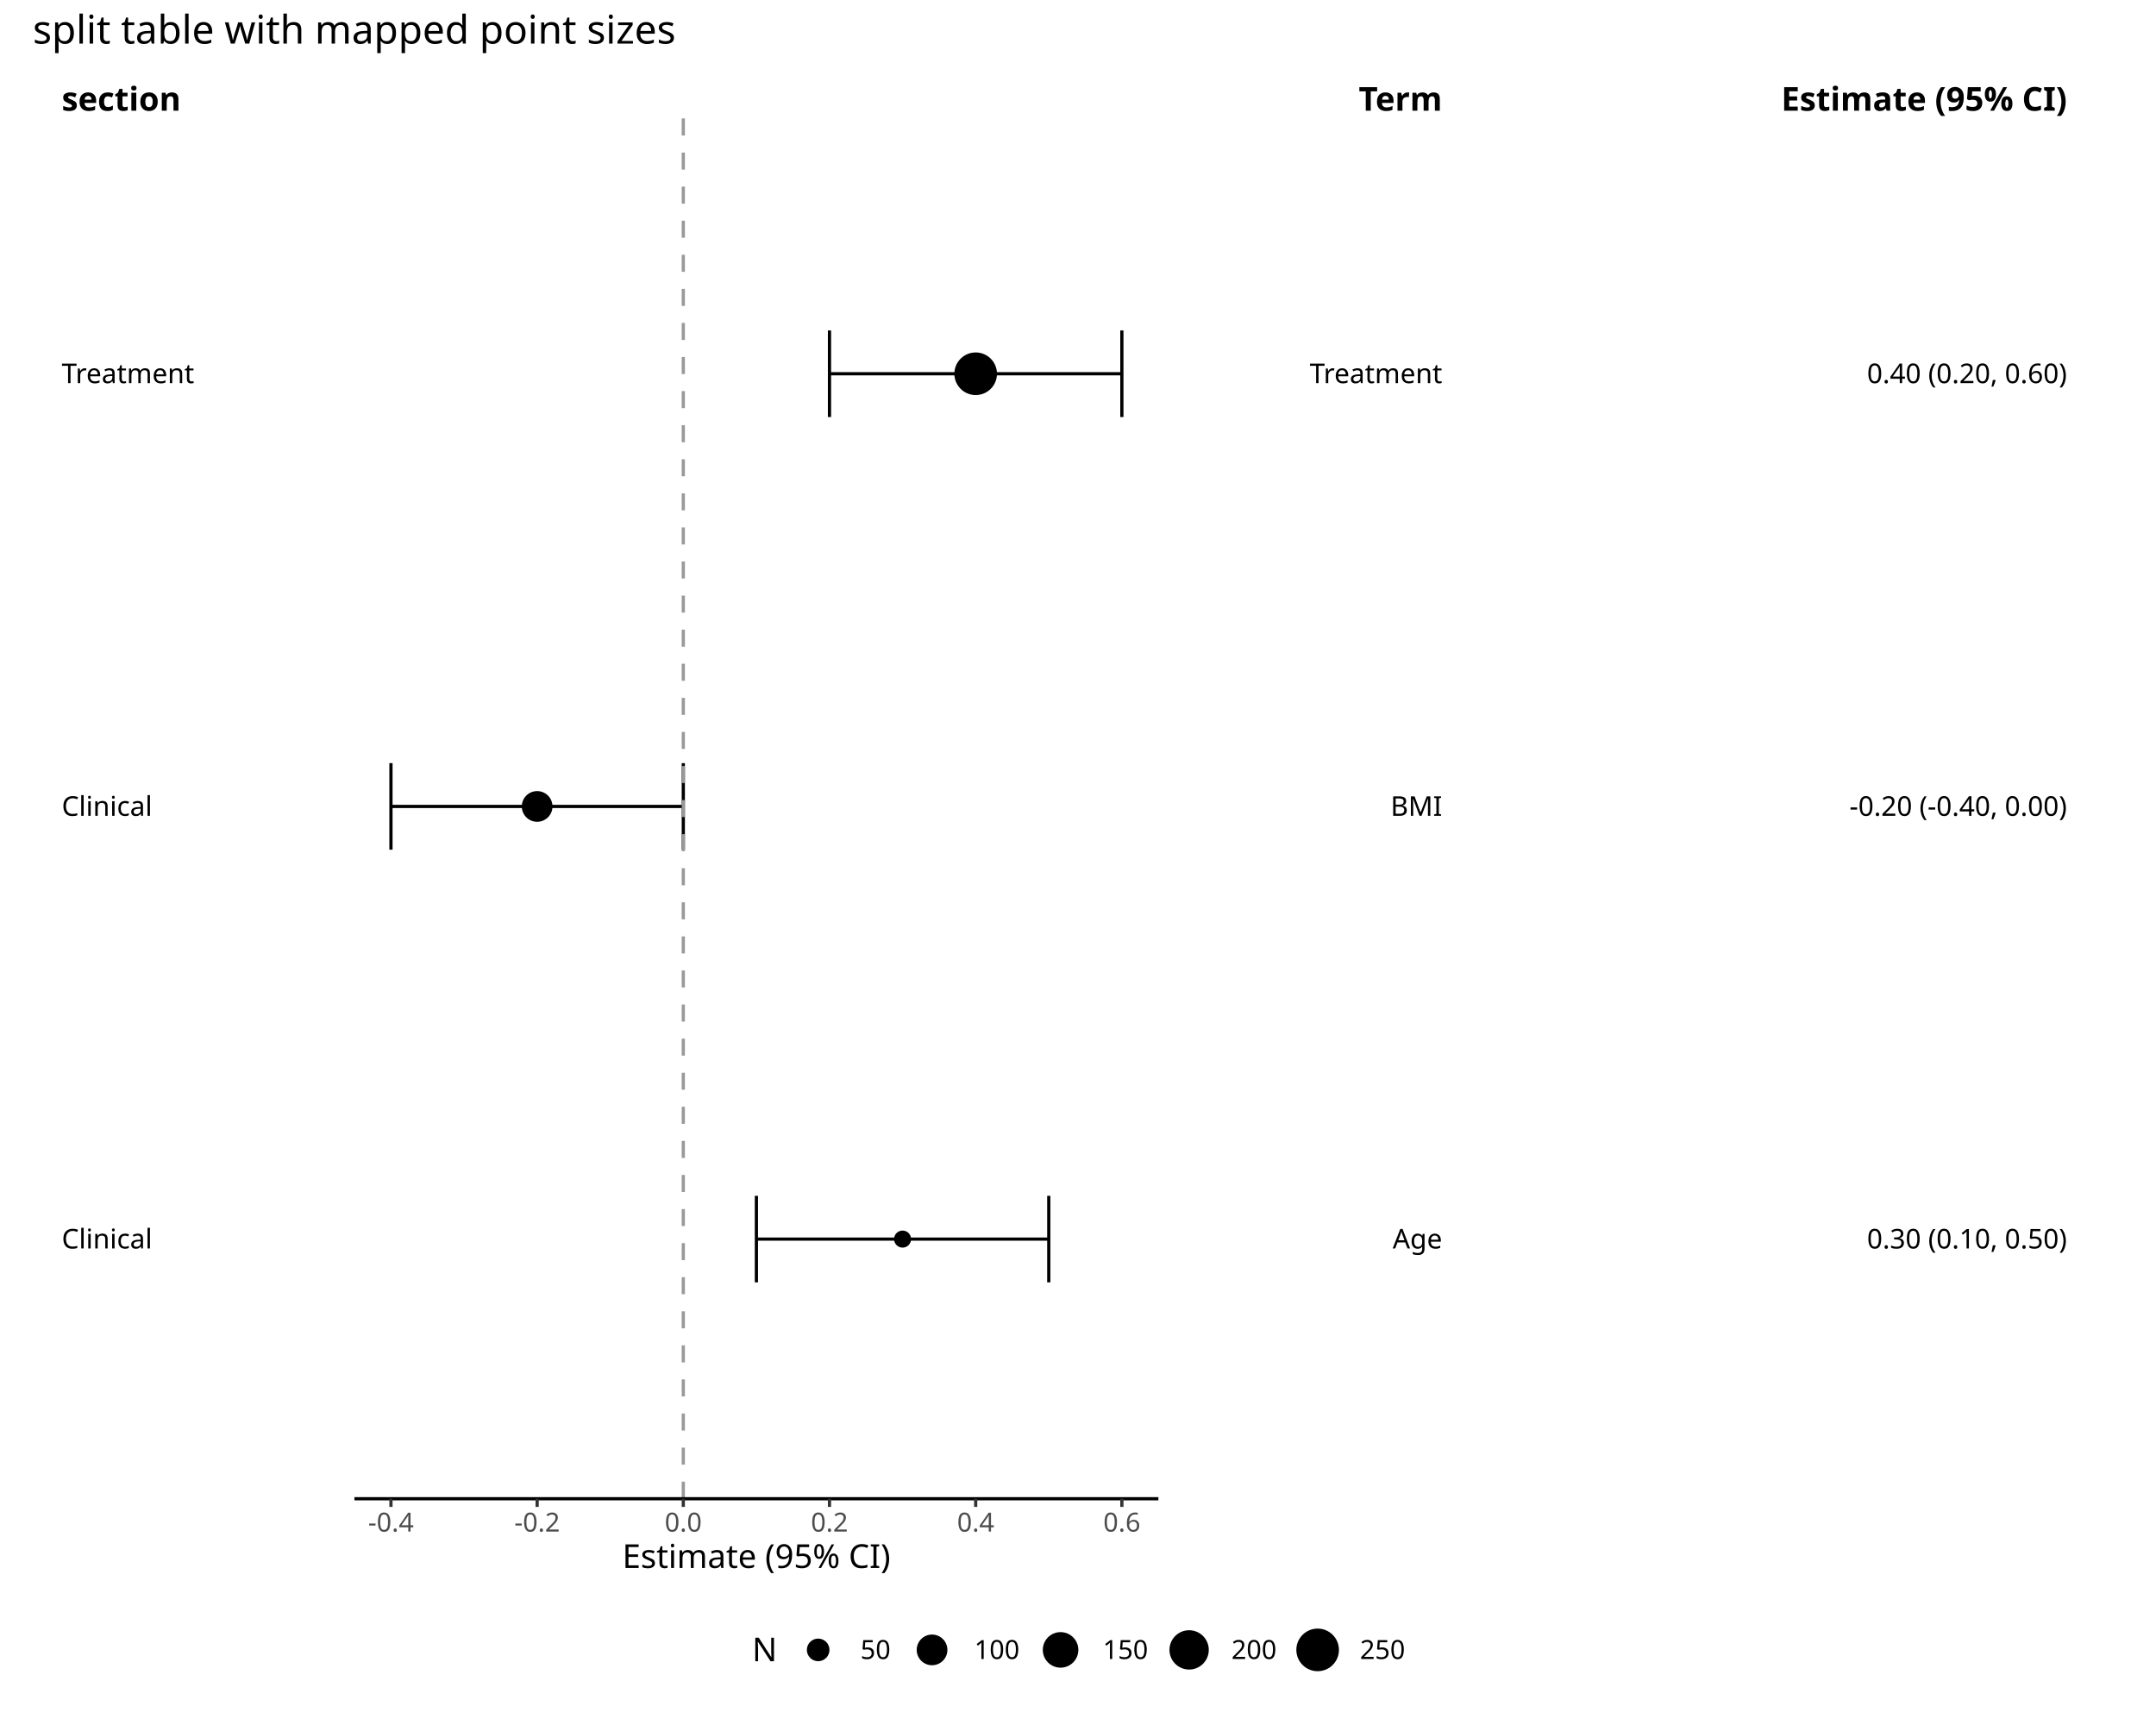
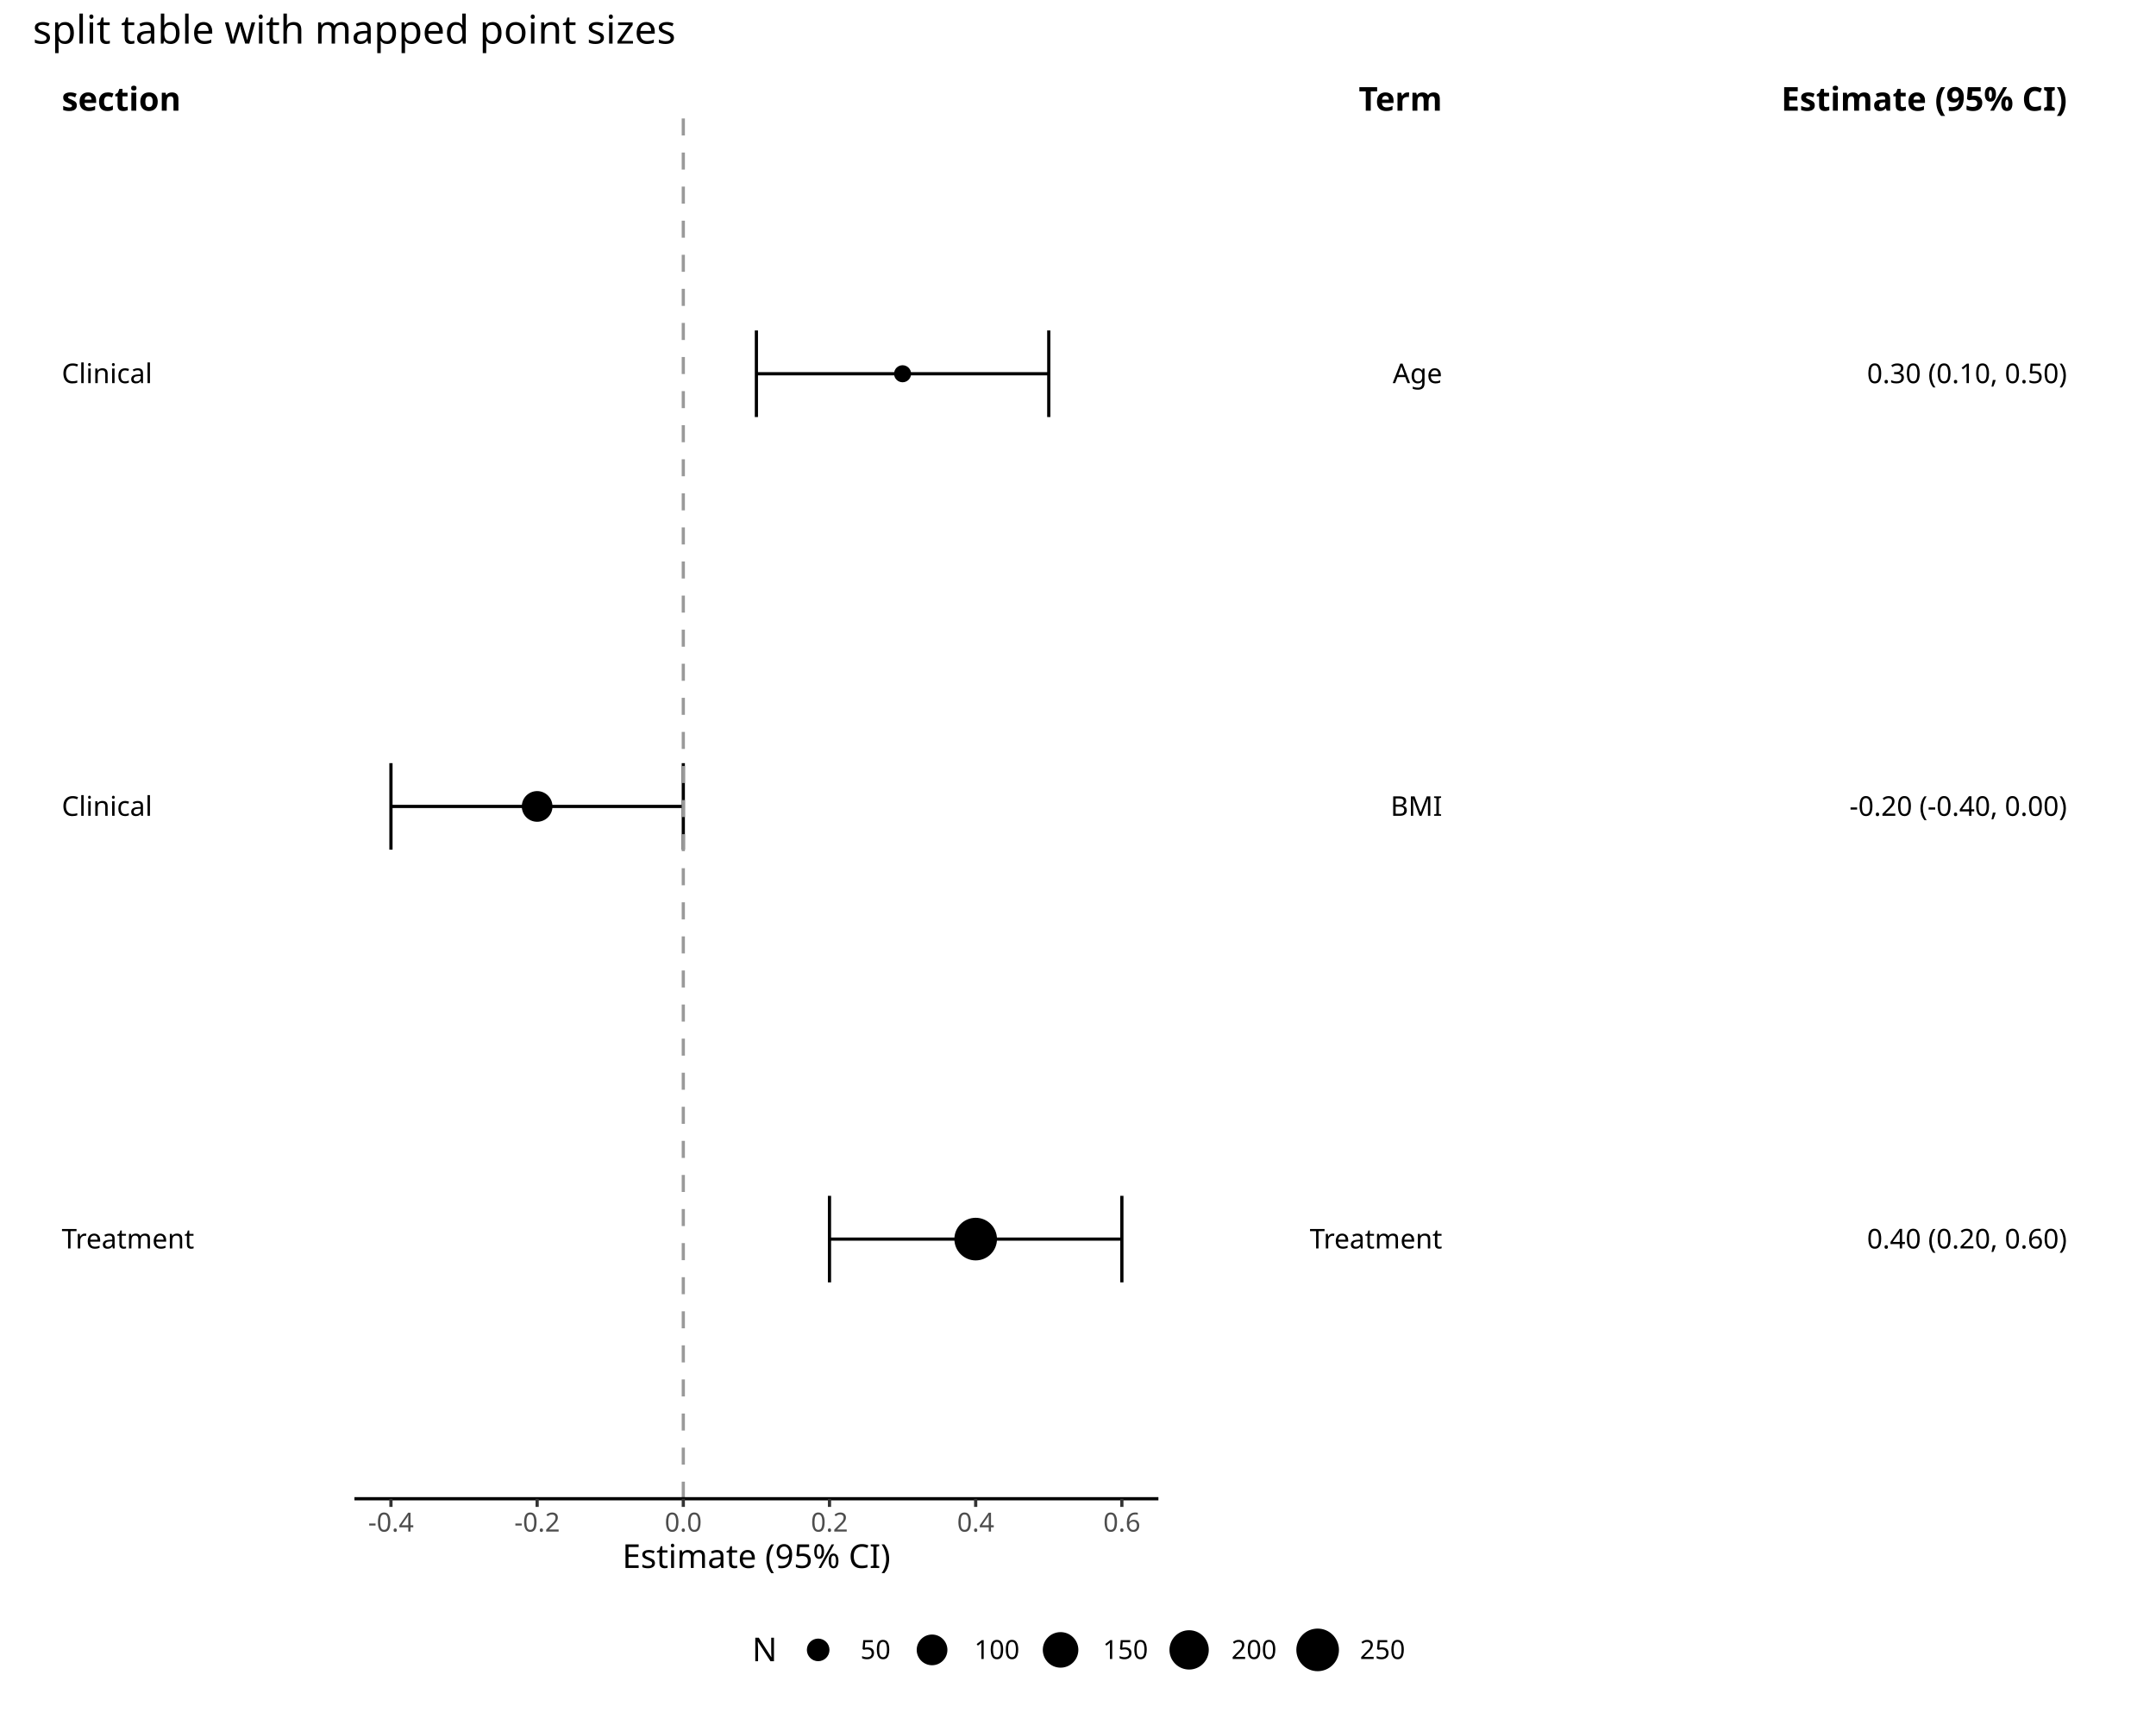
<svg xmlns="http://www.w3.org/2000/svg" class="svglite" data-engine-version="2.0" width="720.00pt" height="576.00pt" viewBox="0 0 720.00 576.00">
  <defs>
    <style type="text/css">
    .svglite line, .svglite polyline, .svglite polygon, .svglite path, .svglite rect, .svglite circle {
      fill: none;
      stroke: #000000;
      stroke-linecap: round;
      stroke-linejoin: round;
      stroke-miterlimit: 10.00;
    }
  </style>
  </defs>
  <rect width="100%" height="100%" style="stroke: none; fill: #FFFFFF;" />
  <defs>
    <clipPath id="cpMC4wMHw3MjAuMDB8MC4wMHw1NzYuMDA=">
      <rect x="0.00" y="0.00" width="720.00" height="576.00" />
    </clipPath>
  </defs>
  <g clip-path="url(#cpMC4wMHw3MjAuMDB8MC4wMHw1NzYuMDA=)">
    <rect x="0.00" y="0.00" width="720.00" height="576.00" style="stroke-width: 1.07; stroke: #FFFFFF; fill: #FFFFFF;" />
  </g>
  <defs>
    <clipPath id="cpMTAuOTZ8NzA5LjA0fDM4LjEyfDUwMC40NA==">
      <rect x="10.96" y="38.12" width="698.08" height="462.32" />
    </clipPath>
  </defs>
  <g clip-path="url(#cpMTAuOTZ8NzA5LjA0fDM4LjEyfDUwMC40NA==)">
</g>
  <g clip-path="url(#cpMC4wMHw3MjAuMDB8MC4wMHw1NzYuMDA=)">
</g>
  <defs>
    <clipPath id="cpNS40OHwxMTguMzZ8MjIuNzh8NTcwLjUy">
      <rect x="5.48" y="22.78" width="112.88" height="547.74" />
    </clipPath>
  </defs>
  <g clip-path="url(#cpNS40OHwxMTguMzZ8MjIuNzh8NTcwLjUy)">
    <rect x="5.48" y="22.78" width="112.88" height="547.74" style="stroke-width: 0.00; stroke: none;" />
  </g>
  <g clip-path="url(#cpMC4wMHw3MjAuMDB8MC4wMHw1NzYuMDA=)">
</g>
  <defs>
    <clipPath id="cpMTE4LjM2fDM4Ni44NXwyMi43OHw1NzAuNTI=">
      <rect x="118.36" y="22.78" width="268.49" height="547.74" />
    </clipPath>
  </defs>
  <g clip-path="url(#cpMTE4LjM2fDM4Ni44NXwyMi43OHw1NzAuNTI=)">
    <rect x="118.36" y="22.78" width="268.49" height="547.74" style="stroke-width: 1.07; stroke: #FFFFFF; fill: #FFFFFF;" />
  </g>
  <g clip-path="url(#cpMC4wMHw3MjAuMDB8MC4wMHw1NzYuMDA=)">
</g>
  <defs>
    <clipPath id="cpMzg2Ljg1fDcxNC41MnwyMi43OHw1NzAuNTI=">
      <rect x="386.85" y="22.78" width="327.67" height="547.74" />
    </clipPath>
  </defs>
  <g clip-path="url(#cpMzg2Ljg1fDcxNC41MnwyMi43OHw1NzAuNTI=)">
    <rect x="386.85" y="22.78" width="327.67" height="547.74" style="stroke-width: 0.00; stroke: none;" />
  </g>
  <g clip-path="url(#cpMC4wMHw3MjAuMDB8MC4wMHw1NzYuMDA=)">
-     <text x="20.61" y="416.88" style="font-size: 9.10px; font-family: sans;" textLength="29.35px" lengthAdjust="spacingAndGlyphs">Clinical</text>
+     <text x="20.61" y="416.88" style="font-size: 9.10px; font-family: sans;" textLength="41.50px" lengthAdjust="spacingAndGlyphs">Treatment</text>
    <text x="20.61" y="272.41" style="font-size: 9.10px; font-family: sans;" textLength="29.35px" lengthAdjust="spacingAndGlyphs">Clinical</text>
-     <text x="20.61" y="127.93" style="font-size: 9.10px; font-family: sans;" textLength="41.50px" lengthAdjust="spacingAndGlyphs">Treatment</text>
+     <text x="20.61" y="127.93" style="font-size: 9.10px; font-family: sans;" textLength="29.35px" lengthAdjust="spacingAndGlyphs">Clinical</text>
    <text x="20.61" y="36.97" style="font-size: 11.00px; font-weight: bold; font-family: sans;" textLength="34.86px" lengthAdjust="spacingAndGlyphs">section</text>
  </g>
  <defs>
    <clipPath id="cpMTE4LjM2fDM4Ni44NXwzOC4xMnw1MDAuNDQ=">
      <rect x="118.36" y="38.12" width="268.49" height="462.32" />
    </clipPath>
  </defs>
  <g clip-path="url(#cpMTE4LjM2fDM4Ni44NXwzOC4xMnw1MDAuNDQ=)">
    <rect x="118.36" y="38.12" width="268.49" height="462.32" style="stroke-width: 1.07; stroke: none; fill: #FFFFFF;" />
-     <polyline points="350.24,428.20 350.24,399.30 " style="stroke-width: 1.07; stroke-linecap: butt;" />
-     <polyline points="350.24,413.75 252.60,413.75 " style="stroke-width: 1.07; stroke-linecap: butt;" />
-     <polyline points="252.60,428.20 252.60,399.30 " style="stroke-width: 1.07; stroke-linecap: butt;" />
+     <polyline points="350.24,139.25 350.24,110.35 " style="stroke-width: 1.07; stroke-linecap: butt;" />
+     <polyline points="350.24,124.80 252.60,124.80 " style="stroke-width: 1.07; stroke-linecap: butt;" />
+     <polyline points="252.60,139.25 252.60,110.35 " style="stroke-width: 1.07; stroke-linecap: butt;" />
    <polyline points="228.19,283.72 228.19,254.83 " style="stroke-width: 1.07; stroke-linecap: butt;" />
    <polyline points="228.19,269.28 130.56,269.28 " style="stroke-width: 1.07; stroke-linecap: butt;" />
    <polyline points="130.56,283.72 130.56,254.83 " style="stroke-width: 1.07; stroke-linecap: butt;" />
-     <polyline points="374.65,139.25 374.65,110.35 " style="stroke-width: 1.07; stroke-linecap: butt;" />
-     <polyline points="374.65,124.80 277.01,124.80 " style="stroke-width: 1.07; stroke-linecap: butt;" />
-     <polyline points="277.01,139.25 277.01,110.35 " style="stroke-width: 1.07; stroke-linecap: butt;" />
-     <circle cx="301.42" cy="413.75" r="2.49" style="stroke-width: 0.71; fill: #000000;" />
+     <polyline points="374.65,428.20 374.65,399.30 " style="stroke-width: 1.07; stroke-linecap: butt;" />
+     <polyline points="374.65,413.75 277.01,413.75 " style="stroke-width: 1.07; stroke-linecap: butt;" />
+     <polyline points="277.01,428.20 277.01,399.30 " style="stroke-width: 1.07; stroke-linecap: butt;" />
+     <circle cx="301.42" cy="124.80" r="2.49" style="stroke-width: 0.71; fill: #000000;" />
    <circle cx="179.38" cy="269.28" r="4.77" style="stroke-width: 0.71; fill: #000000;" />
-     <circle cx="325.83" cy="124.80" r="6.76" style="stroke-width: 0.71; fill: #000000;" />
+     <circle cx="325.83" cy="413.75" r="6.76" style="stroke-width: 0.71; fill: #000000;" />
    <line x1="228.19" y1="500.44" x2="228.19" y2="38.12" style="stroke-width: 1.07; stroke: #999999; stroke-dasharray: 5.69,5.69; stroke-linecap: butt;" />
  </g>
  <g clip-path="url(#cpMC4wMHw3MjAuMDB8MC4wMHw1NzYuMDA=)">
    <polyline points="118.36,500.44 386.85,500.44 " style="stroke-width: 1.07; stroke-linecap: butt;" />
    <polyline points="130.56,503.17 130.56,500.44 " style="stroke-width: 1.07; stroke: #333333; stroke-linecap: butt;" />
    <polyline points="179.38,503.17 179.38,500.44 " style="stroke-width: 1.07; stroke: #333333; stroke-linecap: butt;" />
    <polyline points="228.19,503.17 228.19,500.44 " style="stroke-width: 1.07; stroke: #333333; stroke-linecap: butt;" />
    <polyline points="277.01,503.17 277.01,500.44 " style="stroke-width: 1.07; stroke: #333333; stroke-linecap: butt;" />
    <polyline points="325.83,503.17 325.83,500.44 " style="stroke-width: 1.07; stroke: #333333; stroke-linecap: butt;" />
    <polyline points="374.65,503.17 374.65,500.44 " style="stroke-width: 1.07; stroke: #333333; stroke-linecap: butt;" />
    <text x="130.56" y="511.42" text-anchor="middle" style="font-size: 8.80px; fill: #4D4D4D; font-family: sans;" textLength="15.16px" lengthAdjust="spacingAndGlyphs">-0.4</text>
    <text x="179.38" y="511.42" text-anchor="middle" style="font-size: 8.80px; fill: #4D4D4D; font-family: sans;" textLength="15.16px" lengthAdjust="spacingAndGlyphs">-0.2</text>
    <text x="228.19" y="511.42" text-anchor="middle" style="font-size: 8.80px; fill: #4D4D4D; font-family: sans;" textLength="12.23px" lengthAdjust="spacingAndGlyphs">0.0</text>
    <text x="277.01" y="511.42" text-anchor="middle" style="font-size: 8.80px; fill: #4D4D4D; font-family: sans;" textLength="12.23px" lengthAdjust="spacingAndGlyphs">0.2</text>
    <text x="325.83" y="511.42" text-anchor="middle" style="font-size: 8.80px; fill: #4D4D4D; font-family: sans;" textLength="12.23px" lengthAdjust="spacingAndGlyphs">0.4</text>
    <text x="374.65" y="511.42" text-anchor="middle" style="font-size: 8.80px; fill: #4D4D4D; font-family: sans;" textLength="12.23px" lengthAdjust="spacingAndGlyphs">0.6</text>
    <text x="252.60" y="523.56" text-anchor="middle" style="font-size: 11.00px; font-family: sans;" textLength="89.26px" lengthAdjust="spacingAndGlyphs">Estimate (95% CI)</text>
-     <text x="481.64" y="416.88" text-anchor="end" style="font-size: 9.10px; font-family: sans;" textLength="16.20px" lengthAdjust="spacingAndGlyphs">Age</text>
+     <text x="481.64" y="416.88" text-anchor="end" style="font-size: 9.10px; font-family: sans;" textLength="41.50px" lengthAdjust="spacingAndGlyphs">Treatment</text>
    <text x="481.64" y="272.41" text-anchor="end" style="font-size: 9.10px; font-family: sans;" textLength="16.19px" lengthAdjust="spacingAndGlyphs">BMI</text>
-     <text x="481.64" y="127.93" text-anchor="end" style="font-size: 9.10px; font-family: sans;" textLength="41.50px" lengthAdjust="spacingAndGlyphs">Treatment</text>
-     <text x="690.28" y="416.88" text-anchor="end" style="font-size: 9.10px; font-family: sans;" textLength="66.82px" lengthAdjust="spacingAndGlyphs">0.30 (0.10, 0.50)</text>
+     <text x="481.64" y="127.93" text-anchor="end" style="font-size: 9.10px; font-family: sans;" textLength="16.20px" lengthAdjust="spacingAndGlyphs">Age</text>
+     <text x="690.28" y="416.88" text-anchor="end" style="font-size: 9.10px; font-family: sans;" textLength="66.82px" lengthAdjust="spacingAndGlyphs">0.40 (0.20, 0.60)</text>
    <text x="690.28" y="272.41" text-anchor="end" style="font-size: 9.10px; font-family: sans;" textLength="72.88px" lengthAdjust="spacingAndGlyphs">-0.20 (-0.40, 0.00)</text>
-     <text x="690.28" y="127.93" text-anchor="end" style="font-size: 9.10px; font-family: sans;" textLength="66.82px" lengthAdjust="spacingAndGlyphs">0.40 (0.20, 0.60)</text>
+     <text x="690.28" y="127.93" text-anchor="end" style="font-size: 9.10px; font-family: sans;" textLength="66.82px" lengthAdjust="spacingAndGlyphs">0.30 (0.10, 0.50)</text>
    <text x="481.64" y="36.97" text-anchor="end" style="font-size: 11.00px; font-weight: bold; font-family: sans;" textLength="25.67px" lengthAdjust="spacingAndGlyphs">Term</text>
    <text x="690.28" y="36.97" text-anchor="end" style="font-size: 11.00px; font-weight: bold; font-family: sans;" textLength="89.26px" lengthAdjust="spacingAndGlyphs">Estimate (95% CI)</text>
    <rect x="245.69" y="536.80" width="228.62" height="28.24" style="stroke-width: 1.07; stroke: none; fill: #FFFFFF;" />
    <text x="251.17" y="554.71" style="font-size: 11.00px; font-family: sans;" textLength="7.95px" lengthAdjust="spacingAndGlyphs">N</text>
    <rect x="264.59" y="542.28" width="17.28" height="17.28" style="stroke-width: 1.07; stroke: none; fill: #FFFFFF;" />
    <circle cx="273.23" cy="550.92" r="3.42" style="stroke-width: 0.71; fill: #000000;" />
    <rect x="302.62" y="542.28" width="17.28" height="17.28" style="stroke-width: 1.07; stroke: none; fill: #FFFFFF;" />
    <circle cx="311.26" cy="550.92" r="4.77" style="stroke-width: 0.71; fill: #000000;" />
    <rect x="345.54" y="542.28" width="17.28" height="17.28" style="stroke-width: 1.07; stroke: none; fill: #FFFFFF;" />
    <circle cx="354.18" cy="550.92" r="5.58" style="stroke-width: 0.71; fill: #000000;" />
    <rect x="388.47" y="542.28" width="17.28" height="17.28" style="stroke-width: 1.07; stroke: none; fill: #FFFFFF;" />
    <circle cx="397.11" cy="550.92" r="6.21" style="stroke-width: 0.71; fill: #000000;" />
    <rect x="431.39" y="542.28" width="17.28" height="17.28" style="stroke-width: 1.07; stroke: none; fill: #FFFFFF;" />
    <circle cx="440.03" cy="550.92" r="6.76" style="stroke-width: 0.71; fill: #000000;" />
    <text x="287.35" y="553.95" style="font-size: 8.80px; font-family: sans;" textLength="9.79px" lengthAdjust="spacingAndGlyphs">50</text>
    <text x="325.38" y="553.95" style="font-size: 8.80px; font-family: sans;" textLength="14.68px" lengthAdjust="spacingAndGlyphs">100</text>
    <text x="368.30" y="553.95" style="font-size: 8.80px; font-family: sans;" textLength="14.68px" lengthAdjust="spacingAndGlyphs">150</text>
    <text x="411.23" y="553.95" style="font-size: 8.80px; font-family: sans;" textLength="14.68px" lengthAdjust="spacingAndGlyphs">200</text>
    <text x="454.15" y="553.95" style="font-size: 8.80px; font-family: sans;" textLength="14.68px" lengthAdjust="spacingAndGlyphs">250</text>
    <text x="10.96" y="14.56" style="font-size: 13.20px; font-family: sans;" textLength="200.33px" lengthAdjust="spacingAndGlyphs">split table with mapped point sizes</text>
  </g>
</svg>
